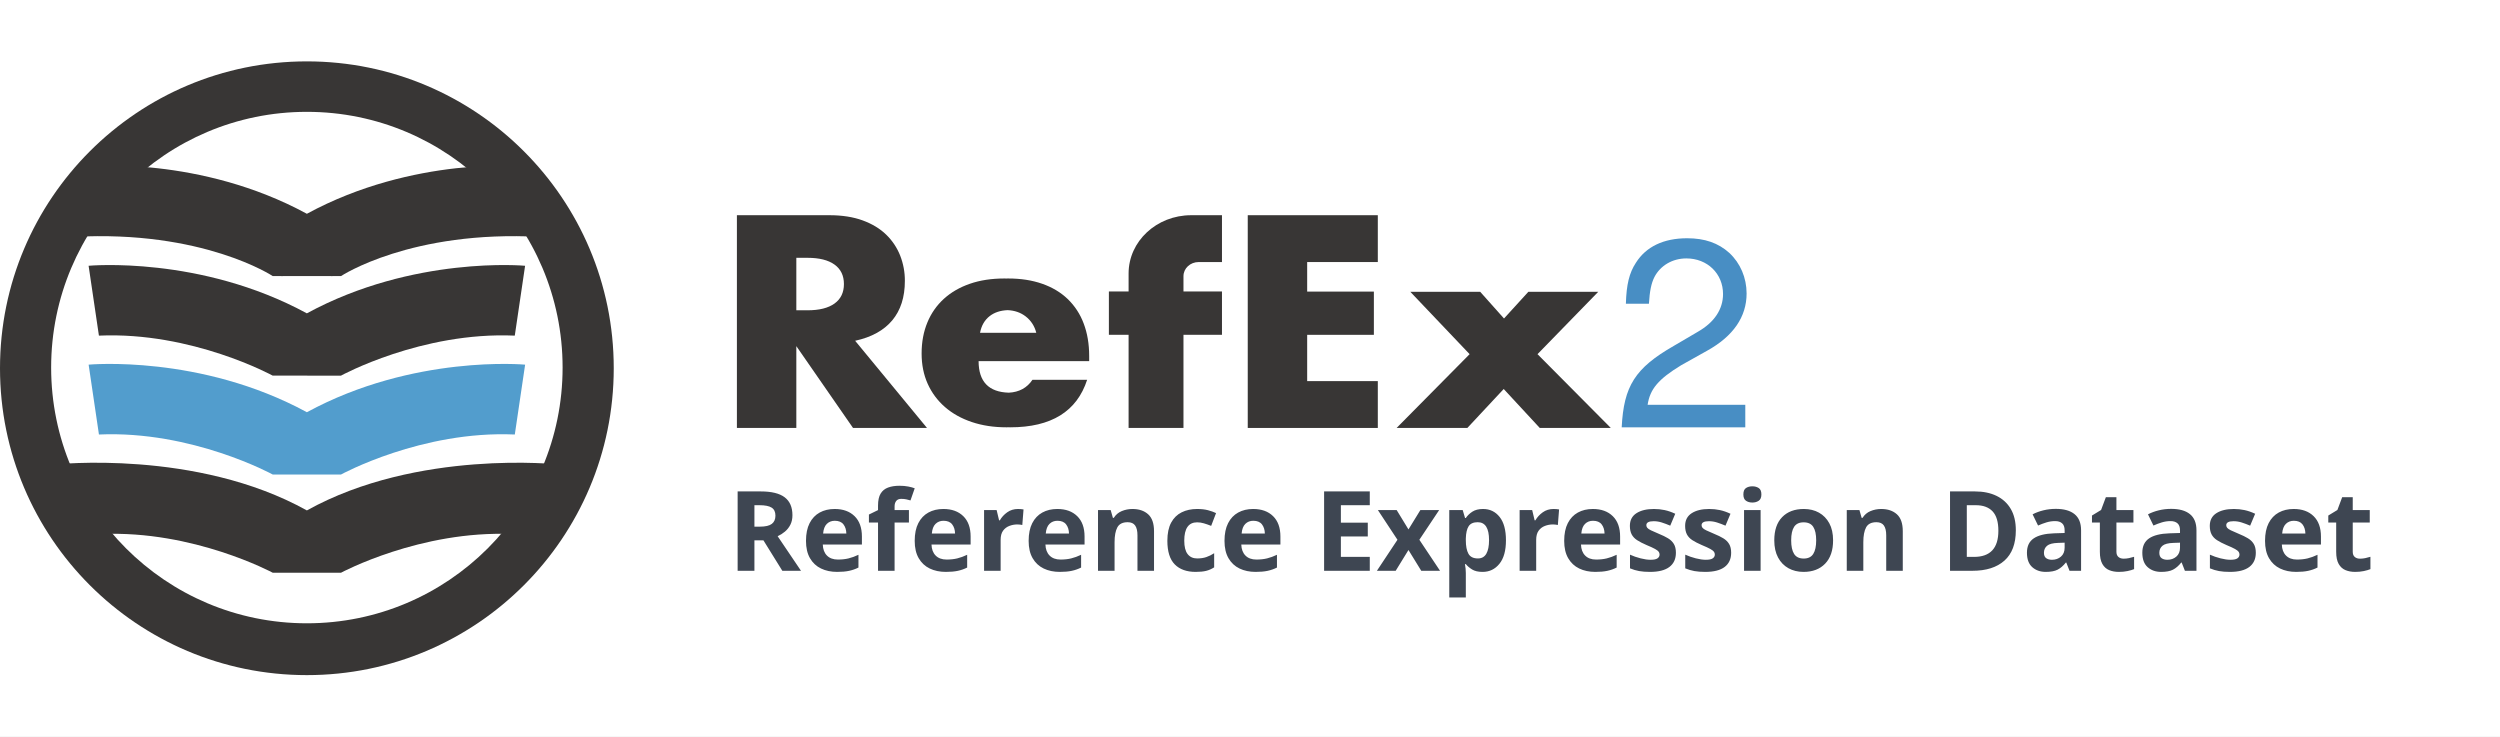
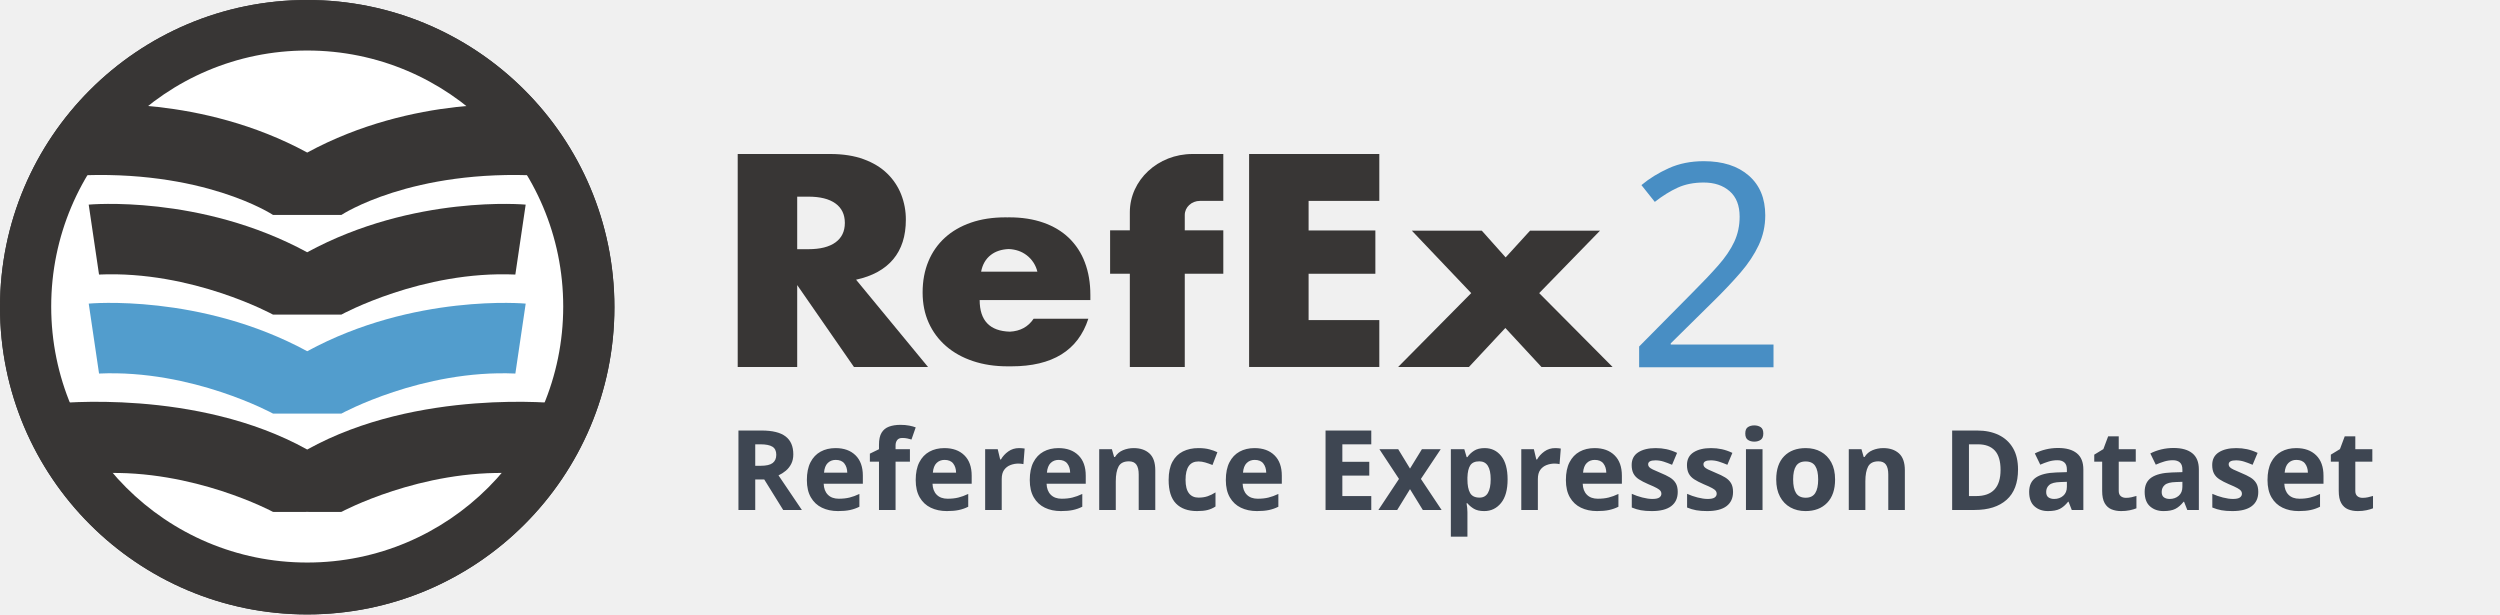
- <svg xmlns="http://www.w3.org/2000/svg" width="3666" height="1080" viewBox="0 0 3666 1080">
+ <svg xmlns="http://www.w3.org/2000/svg" id="Group_43" data-name="Group 43" width="3662" height="900" viewBox="0 0 3662 900">
  <defs>
    <clipPath id="clip-path">
      <rect id="Rectangle_6" data-name="Rectangle 6" width="1284" height="313" transform="translate(0 -0.393)" fill="#383635" />
    </clipPath>
-     <clipPath id="clip-Re-design_SVG_1">
-       <rect width="3666" height="1080" />
-     </clipPath>
  </defs>
-   <g id="Re-design_SVG_1" data-name="Re-design (SVG) – 1" clip-path="url(#clip-Re-design_SVG_1)">
-     <rect width="3666" height="1080" fill="#fff" />
-     <g id="Group_33" data-name="Group 33" transform="translate(-90 15)">
-       <circle id="black_ellipse" data-name="black ellipse" cx="450" cy="450" r="450" transform="translate(90 75)" fill="#383635" />
-       <circle id="white_ellipse" data-name="white ellipse" cx="375" cy="375" r="375" transform="translate(165 149)" fill="#fff" />
+   <text id="_2" data-name="2" transform="translate(2381 538)" fill="#488ec4" font-size="417" font-family="Futura-Medium, Futura" font-weight="500">
+     <tspan x="0" y="0">2</tspan>
+   </text>
+   <g id="Group_33" data-name="Group 33" transform="translate(-90 -75)">
+     <circle id="black_ellipse" data-name="black ellipse" cx="450" cy="450" r="450" transform="translate(90 75)" fill="#383635" />
+     <circle id="white_ellipse" data-name="white ellipse" cx="375" cy="375" r="375" transform="translate(165 149)" fill="#fff" />
+   </g>
+   <path id="Union_20" data-name="Union 20" d="M-6530.017,597.169c-.587,0-22.389.047-37.032.047-7.422,0-13.007-.01-13.057-.047-.152-.106-116.6-62.619-251.194-56.669L-6900,438.48s207.745-22.915,369.984,67.348c162.238-90.263,369.984-67.348,369.984-67.348l-68.7,102.02c-134.594-5.95-251.041,56.563-251.193,56.669-.05.036-5.635.047-13.057.047C-6507.626,597.216-6529.428,597.17-6530.017,597.169Zm.014-435v0s-22.2.047-37.045.047c-7.422,0-13.007-.012-13.059-.047-.151-.107-102.468-67.842-292.092-57.431l22.136-103.67s163.593-15.28,320.047,69.762c156.455-85.042,320.046-69.762,320.046-69.762l22.136,103.67c-189.624-10.411-291.941,57.324-292.092,57.429-.05.036-5.635.048-13.057.048C-6507.533,162.216-6529.151,162.169-6530,162.168Z" transform="translate(6980.027 152.658)" fill="#383635" />
+   <g id="Group_17" data-name="Group 17" transform="translate(1080.469 225.517)">
+     <g id="Mask_Group_15" data-name="Mask Group 15" transform="translate(-0.469 -0.124)" clip-path="url(#clip-path)">
+       <path id="Path_34" data-name="Path 34" d="M278.758,311.97H170.278L87.141,191.981V311.97H0V0H135.6q28.009,0,48.9,7.654t34.458,20.9a87.491,87.491,0,0,1,20.449,30.616,100.142,100.142,0,0,1,6.89,37.24q0,35.587-18.449,57.718t-54.463,30ZM87.141,139.435h16.45q25.778,0,39.564-9.93t13.784-28.547q0-18.622-13.784-28.551t-39.564-9.93H87.141Z" transform="translate(0.595 0.188)" fill="#383635" />
+       <path id="Path_35" data-name="Path 35" d="M388.883,173.9v-7.525q0-26.531-8.086-47.728A96.437,96.437,0,0,0,357.388,82.8q-15.321-14.647-37.453-22.378T270.141,52.7c-.965,0-1.9.035-2.859.049-.94-.014-1.865-.049-2.817-.049q-28.091,0-50.433,7.722T175.94,82.406a95.842,95.842,0,0,0-24.257,34.657q-8.522,20.4-8.513,45.747,0,24.564,8.937,44.361a98.1,98.1,0,0,0,25.322,34.063q16.38,14.261,39.37,21.983t50.647,7.722c1.131,0,2.238-.023,3.352-.041.777.009,1.54.041,2.323.041q90.222,0,112.783-69.709H305.749q-11.953,17.792-34.712,18.93-44.269-1.244-44.309-46.261H388.883ZM228.857,132.311q2.974-15.835,14.257-24.558,10.318-7.968,26.191-8.622c10.171.454,18.928,3.44,26.229,9.018a42.8,42.8,0,0,1,15.748,24.161Z" transform="translate(128.282 40.274)" fill="#383635" />
+       <path id="Path_36" data-name="Path 36" d="M419.946,68.684H454.16V0H409.022c-50.7,0-91.795,38.248-91.795,85.429v26.38h-28.9v63.607h28.9V311.97H397.7V175.414H454.16V111.807H397.7V89.387c0-11.434,9.961-20.7,22.248-20.7" transform="translate(257.745 0.187)" fill="#383635" />
+       <path id="Path_37" data-name="Path 37" d="M586.685,68.684H483.1v43.328h97.809v63.4H483.1v67.873H586.685v68.683H395.959V0H586.685Z" transform="translate(353.735 0.187)" fill="#383635" />
+       <path id="Path_38" data-name="Path 38" d="M717.963,155.25l89.084-91.466H704.561l-35.728,39.16L633.9,63.784H531.416l86.991,91.466-107.066,108.2H615.08l53.307-57.126,52.9,57.126H825.447Z" transform="translate(456.639 48.705)" fill="#383635" />
+       <path id="Path_39" data-name="Path 39" d="M962.153,311.97H692.289l83.14-78.194q32.9-31.034,51.572-52.6T854.786,144.7q9.107-14.906,11.336-24.183a69.473,69.473,0,0,0,2.223-15.719,37.34,37.34,0,0,0-2.445-13.3,33.416,33.416,0,0,0-7.336-11.486,36.908,36.908,0,0,0-11.781-8.062,40.184,40.184,0,0,0-16.228-3.023q-17.785,0-27.786,10.479t-10,26.2a89.807,89.807,0,0,0,1.332,12.9H698.96q0-26.6,9.557-48.367a109.284,109.284,0,0,1,26.9-37.486A120.667,120.667,0,0,1,776.539,8.463Q800.32,0,828.777,0a160.506,160.506,0,0,1,51.8,8.058Q904.35,16.127,921.7,30.632a104.489,104.489,0,0,1,27.12,34.461,97.159,97.159,0,0,1,9.781,43.33,93.33,93.33,0,0,1-11.781,46.15q-11.785,21.159-37.568,43.33l-55.573,47.159H962.153Z" transform="translate(618.018 0.188)" fill="#383635" />
    </g>
-     <path id="Union_20" data-name="Union 20" d="M-6530.017,597.169c-.587,0-22.389.047-37.032.047-7.422,0-13.007-.01-13.057-.047-.152-.106-116.6-62.619-251.194-56.669L-6900,438.48s207.745-22.915,369.984,67.348c162.238-90.263,369.984-67.348,369.984-67.348l-68.7,102.02c-134.594-5.95-251.041,56.563-251.193,56.669-.05.036-5.635.047-13.057.047C-6507.626,597.216-6529.428,597.17-6530.017,597.169Zm.014-435v0s-22.2.047-37.045.047c-7.422,0-13.007-.012-13.059-.047-.151-.107-102.468-67.842-292.092-57.431l22.136-103.67s163.593-15.28,320.047,69.762c156.455-85.042,320.046-69.762,320.046-69.762l22.136,103.67c-189.624-10.411-291.941,57.324-292.092,57.429-.05.036-5.635.048-13.057.048C-6507.533,162.216-6529.151,162.169-6530,162.168Z" transform="translate(6980.027 242.658)" fill="#383635" />
-     <g id="Group_17" data-name="Group 17" transform="translate(1080.469 315.517)">
-       <g id="Mask_Group_15" data-name="Mask Group 15" transform="translate(-0.469 -0.124)" clip-path="url(#clip-path)">
-         <path id="Path_34" data-name="Path 34" d="M278.758,311.97H170.278L87.141,191.981V311.97H0V0H135.6q28.009,0,48.9,7.654t34.458,20.9a87.491,87.491,0,0,1,20.449,30.616,100.142,100.142,0,0,1,6.89,37.24q0,35.587-18.449,57.718t-54.463,30ZM87.141,139.435h16.45q25.778,0,39.564-9.93t13.784-28.547q0-18.622-13.784-28.551t-39.564-9.93H87.141Z" transform="translate(0.595 0.188)" fill="#383635" />
-         <path id="Path_35" data-name="Path 35" d="M388.883,173.9v-7.525q0-26.531-8.086-47.728A96.437,96.437,0,0,0,357.388,82.8q-15.321-14.647-37.453-22.378T270.141,52.7c-.965,0-1.9.035-2.859.049-.94-.014-1.865-.049-2.817-.049q-28.091,0-50.433,7.722T175.94,82.406a95.842,95.842,0,0,0-24.257,34.657q-8.522,20.4-8.513,45.747,0,24.564,8.937,44.361a98.1,98.1,0,0,0,25.322,34.063q16.38,14.261,39.37,21.983t50.647,7.722c1.131,0,2.238-.023,3.352-.041.777.009,1.54.041,2.323.041q90.222,0,112.783-69.709H305.749q-11.953,17.792-34.712,18.93-44.269-1.244-44.309-46.261H388.883ZM228.857,132.311q2.974-15.835,14.257-24.558,10.318-7.968,26.191-8.622c10.171.454,18.928,3.44,26.229,9.018a42.8,42.8,0,0,1,15.748,24.161Z" transform="translate(128.282 40.274)" fill="#383635" />
-         <path id="Path_36" data-name="Path 36" d="M419.946,68.684H454.16V0H409.022c-50.7,0-91.795,38.248-91.795,85.429v26.38h-28.9v63.607h28.9V311.97H397.7V175.414H454.16V111.807H397.7V89.387c0-11.434,9.961-20.7,22.248-20.7" transform="translate(257.745 0.187)" fill="#383635" />
-         <path id="Path_37" data-name="Path 37" d="M586.685,68.684H483.1v43.328h97.809v63.4H483.1v67.873H586.685v68.683H395.959V0H586.685Z" transform="translate(353.735 0.187)" fill="#383635" />
-         <path id="Path_38" data-name="Path 38" d="M717.963,155.25l89.084-91.466H704.561l-35.728,39.16L633.9,63.784H531.416l86.991,91.466-107.066,108.2H615.08l53.307-57.126,52.9,57.126H825.447Z" transform="translate(456.639 48.705)" fill="#383635" />
-         <path id="Path_39" data-name="Path 39" d="M962.153,311.97H692.289l83.14-78.194q32.9-31.034,51.572-52.6T854.786,144.7q9.107-14.906,11.336-24.183a69.473,69.473,0,0,0,2.223-15.719,37.34,37.34,0,0,0-2.445-13.3,33.416,33.416,0,0,0-7.336-11.486,36.908,36.908,0,0,0-11.781-8.062,40.184,40.184,0,0,0-16.228-3.023q-17.785,0-27.786,10.479t-10,26.2a89.807,89.807,0,0,0,1.332,12.9H698.96q0-26.6,9.557-48.367a109.284,109.284,0,0,1,26.9-37.486A120.667,120.667,0,0,1,776.539,8.463Q800.32,0,828.777,0a160.506,160.506,0,0,1,51.8,8.058Q904.35,16.127,921.7,30.632a104.489,104.489,0,0,1,27.12,34.461,97.159,97.159,0,0,1,9.781,43.33,93.33,93.33,0,0,1-11.781,46.15q-11.785,21.159-37.568,43.33l-55.573,47.159H962.153Z" transform="translate(618.018 0.188)" fill="#383635" />
-       </g>
-     </g>
-     <path id="Union_4" data-name="Union 4" d="M-6579.966,162.168c-1.265,0-49.927.1-50.076,0s-118.237-64.737-254.834-58.659L-6900,1.067s163.59-15.27,320.035,69.754C-6423.52-14.2-6259.93,1.067-6259.93,1.067l-15.125,102.442c-136.6-6.078-254.682,58.553-254.834,58.659-.05.035-5.634.047-13.056.047C-6557.5,162.215-6579.128,162.169-6579.966,162.168Z" transform="translate(7029.93 388.661)" fill="#383635" />
-     <path id="Union_7" data-name="Union 7" d="M-6579.966,162.168c-1.265,0-49.927.1-50.076,0s-118.237-64.737-254.834-58.659L-6900,1.067s163.59-15.27,320.035,69.754C-6423.52-14.2-6259.93,1.067-6259.93,1.067l-15.125,102.442c-136.6-6.078-254.682,58.553-254.834,58.659-.05.035-5.634.047-13.056.047C-6557.5,162.215-6579.128,162.169-6579.966,162.168Z" transform="translate(7029.965 533.66)" fill="#529dcd" />
-     <text id="Reference_Expression_Dataset" data-name="Reference Expression Dataset" transform="translate(1067 837)" fill="#3e4652" font-size="163" font-family="Futura-Bold, Futura" font-weight="700">
-       <tspan x="0" y="0">Reference Expression Dataset</tspan>
-     </text>
-     <text id="_2" data-name="2" transform="translate(2365 627)" fill="#488ec4" font-size="384" font-family="Helvetica">
-       <tspan x="0" y="0">2</tspan>
-     </text>
  </g>
+   <path id="Union_4" data-name="Union 4" d="M-6579.966,162.168c-1.265,0-49.927.1-50.076,0s-118.237-64.737-254.834-58.659L-6900,1.067s163.59-15.27,320.035,69.754C-6423.52-14.2-6259.93,1.067-6259.93,1.067l-15.125,102.442c-136.6-6.078-254.682,58.553-254.834,58.659-.05.035-5.634.047-13.056.047C-6557.5,162.215-6579.128,162.169-6579.966,162.168Z" transform="translate(7029.93 298.661)" fill="#383635" />
+   <path id="Union_7" data-name="Union 7" d="M-6579.966,162.168c-1.265,0-49.927.1-50.076,0s-118.237-64.737-254.834-58.659L-6900,1.067s163.59-15.27,320.035,69.754C-6423.52-14.2-6259.93,1.067-6259.93,1.067l-15.125,102.442c-136.6-6.078-254.682,58.553-254.834,58.659-.05.035-5.634.047-13.056.047C-6557.5,162.215-6579.128,162.169-6579.966,162.168Z" transform="translate(7029.965 443.66)" fill="#529dcd" />
+   <text id="Reference_Expression_Dataset" data-name="Reference Expression Dataset" transform="translate(1067 747)" fill="#3e4652" font-size="163" font-family="Futura-Bold, Futura" font-weight="700">
+     <tspan x="0" y="0">Reference Expression Dataset</tspan>
+   </text>
+   <g id="Group_34" data-name="Group 34" transform="translate(-90 -75)">
+     <circle id="black_ellipse-2" data-name="black ellipse" cx="450" cy="450" r="450" transform="translate(90 75)" fill="#383635" />
+     <circle id="white_ellipse-2" data-name="white ellipse" cx="375" cy="375" r="375" transform="translate(165 149)" fill="#fff" />
+   </g>
+   <path id="Union_31" data-name="Union 31" d="M-6530.017,597.169c-.587,0-22.389.047-37.032.047-7.422,0-13.007-.01-13.057-.047-.152-.106-116.6-62.619-251.194-56.669L-6900,438.48s207.745-22.915,369.984,67.348c162.238-90.263,369.984-67.348,369.984-67.348l-68.7,102.02c-134.594-5.95-251.041,56.563-251.193,56.669-.05.036-5.635.047-13.057.047C-6507.626,597.216-6529.428,597.17-6530.017,597.169Zm.014-435v0s-22.2.047-37.045.047c-7.422,0-13.007-.012-13.059-.047-.151-.107-102.468-67.842-292.092-57.431l22.136-103.67s163.593-15.28,320.047,69.762c156.455-85.042,320.046-69.762,320.046-69.762l22.136,103.67c-189.624-10.411-291.941,57.324-292.092,57.429-.05.036-5.635.048-13.057.048C-6507.533,162.216-6529.151,162.169-6530,162.168Z" transform="translate(6980.027 152.658)" fill="#383635" />
+   <path id="Union_34" data-name="Union 34" d="M-6579.966,162.168c-1.265,0-49.927.1-50.076,0s-118.237-64.737-254.834-58.659L-6900,1.067s163.59-15.27,320.035,69.754C-6423.52-14.2-6259.93,1.067-6259.93,1.067l-15.125,102.442c-136.6-6.078-254.682,58.553-254.834,58.659-.05.035-5.634.047-13.056.047C-6557.5,162.215-6579.128,162.169-6579.966,162.168Z" transform="translate(7029.93 298.661)" fill="#383635" />
+   <path id="Union_37" data-name="Union 37" d="M-6579.966,162.168c-1.265,0-49.927.1-50.076,0s-118.237-64.737-254.834-58.659L-6900,1.067s163.59-15.27,320.035,69.754C-6423.52-14.2-6259.93,1.067-6259.93,1.067l-15.125,102.442c-136.6-6.078-254.682,58.553-254.834,58.659-.05.035-5.634.047-13.056.047C-6557.5,162.215-6579.128,162.169-6579.966,162.168Z" transform="translate(7029.965 443.66)" fill="#529dcd" />
</svg>
